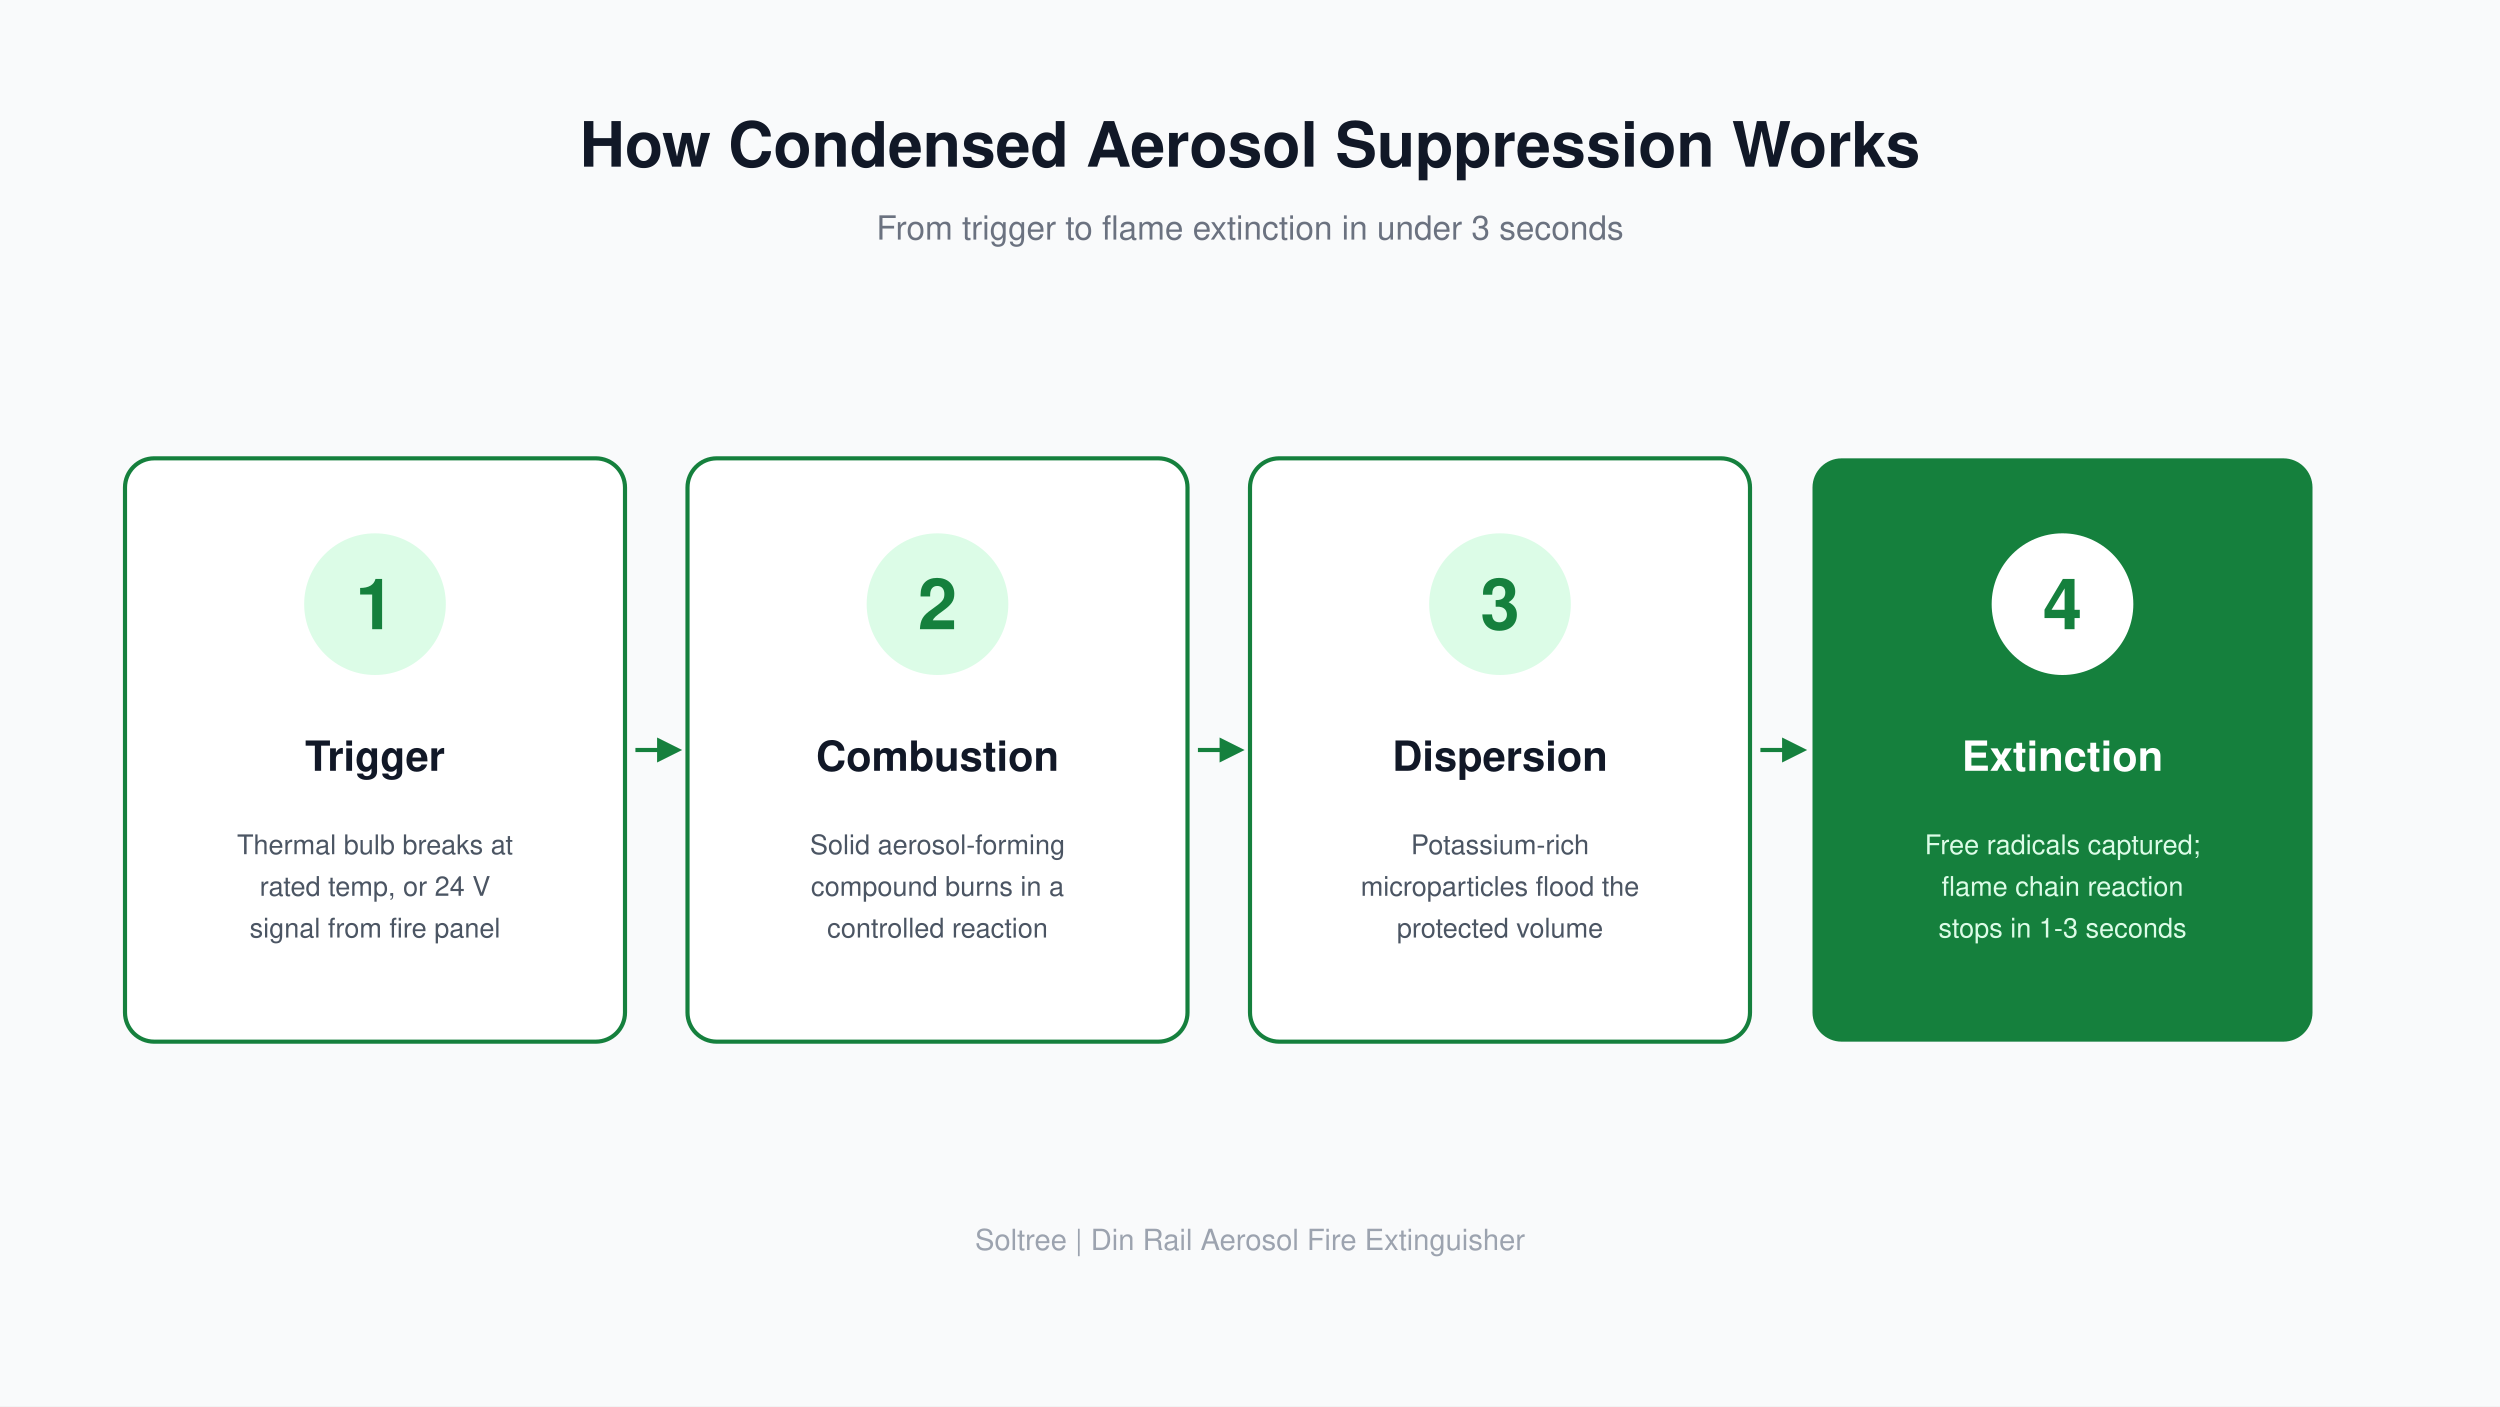
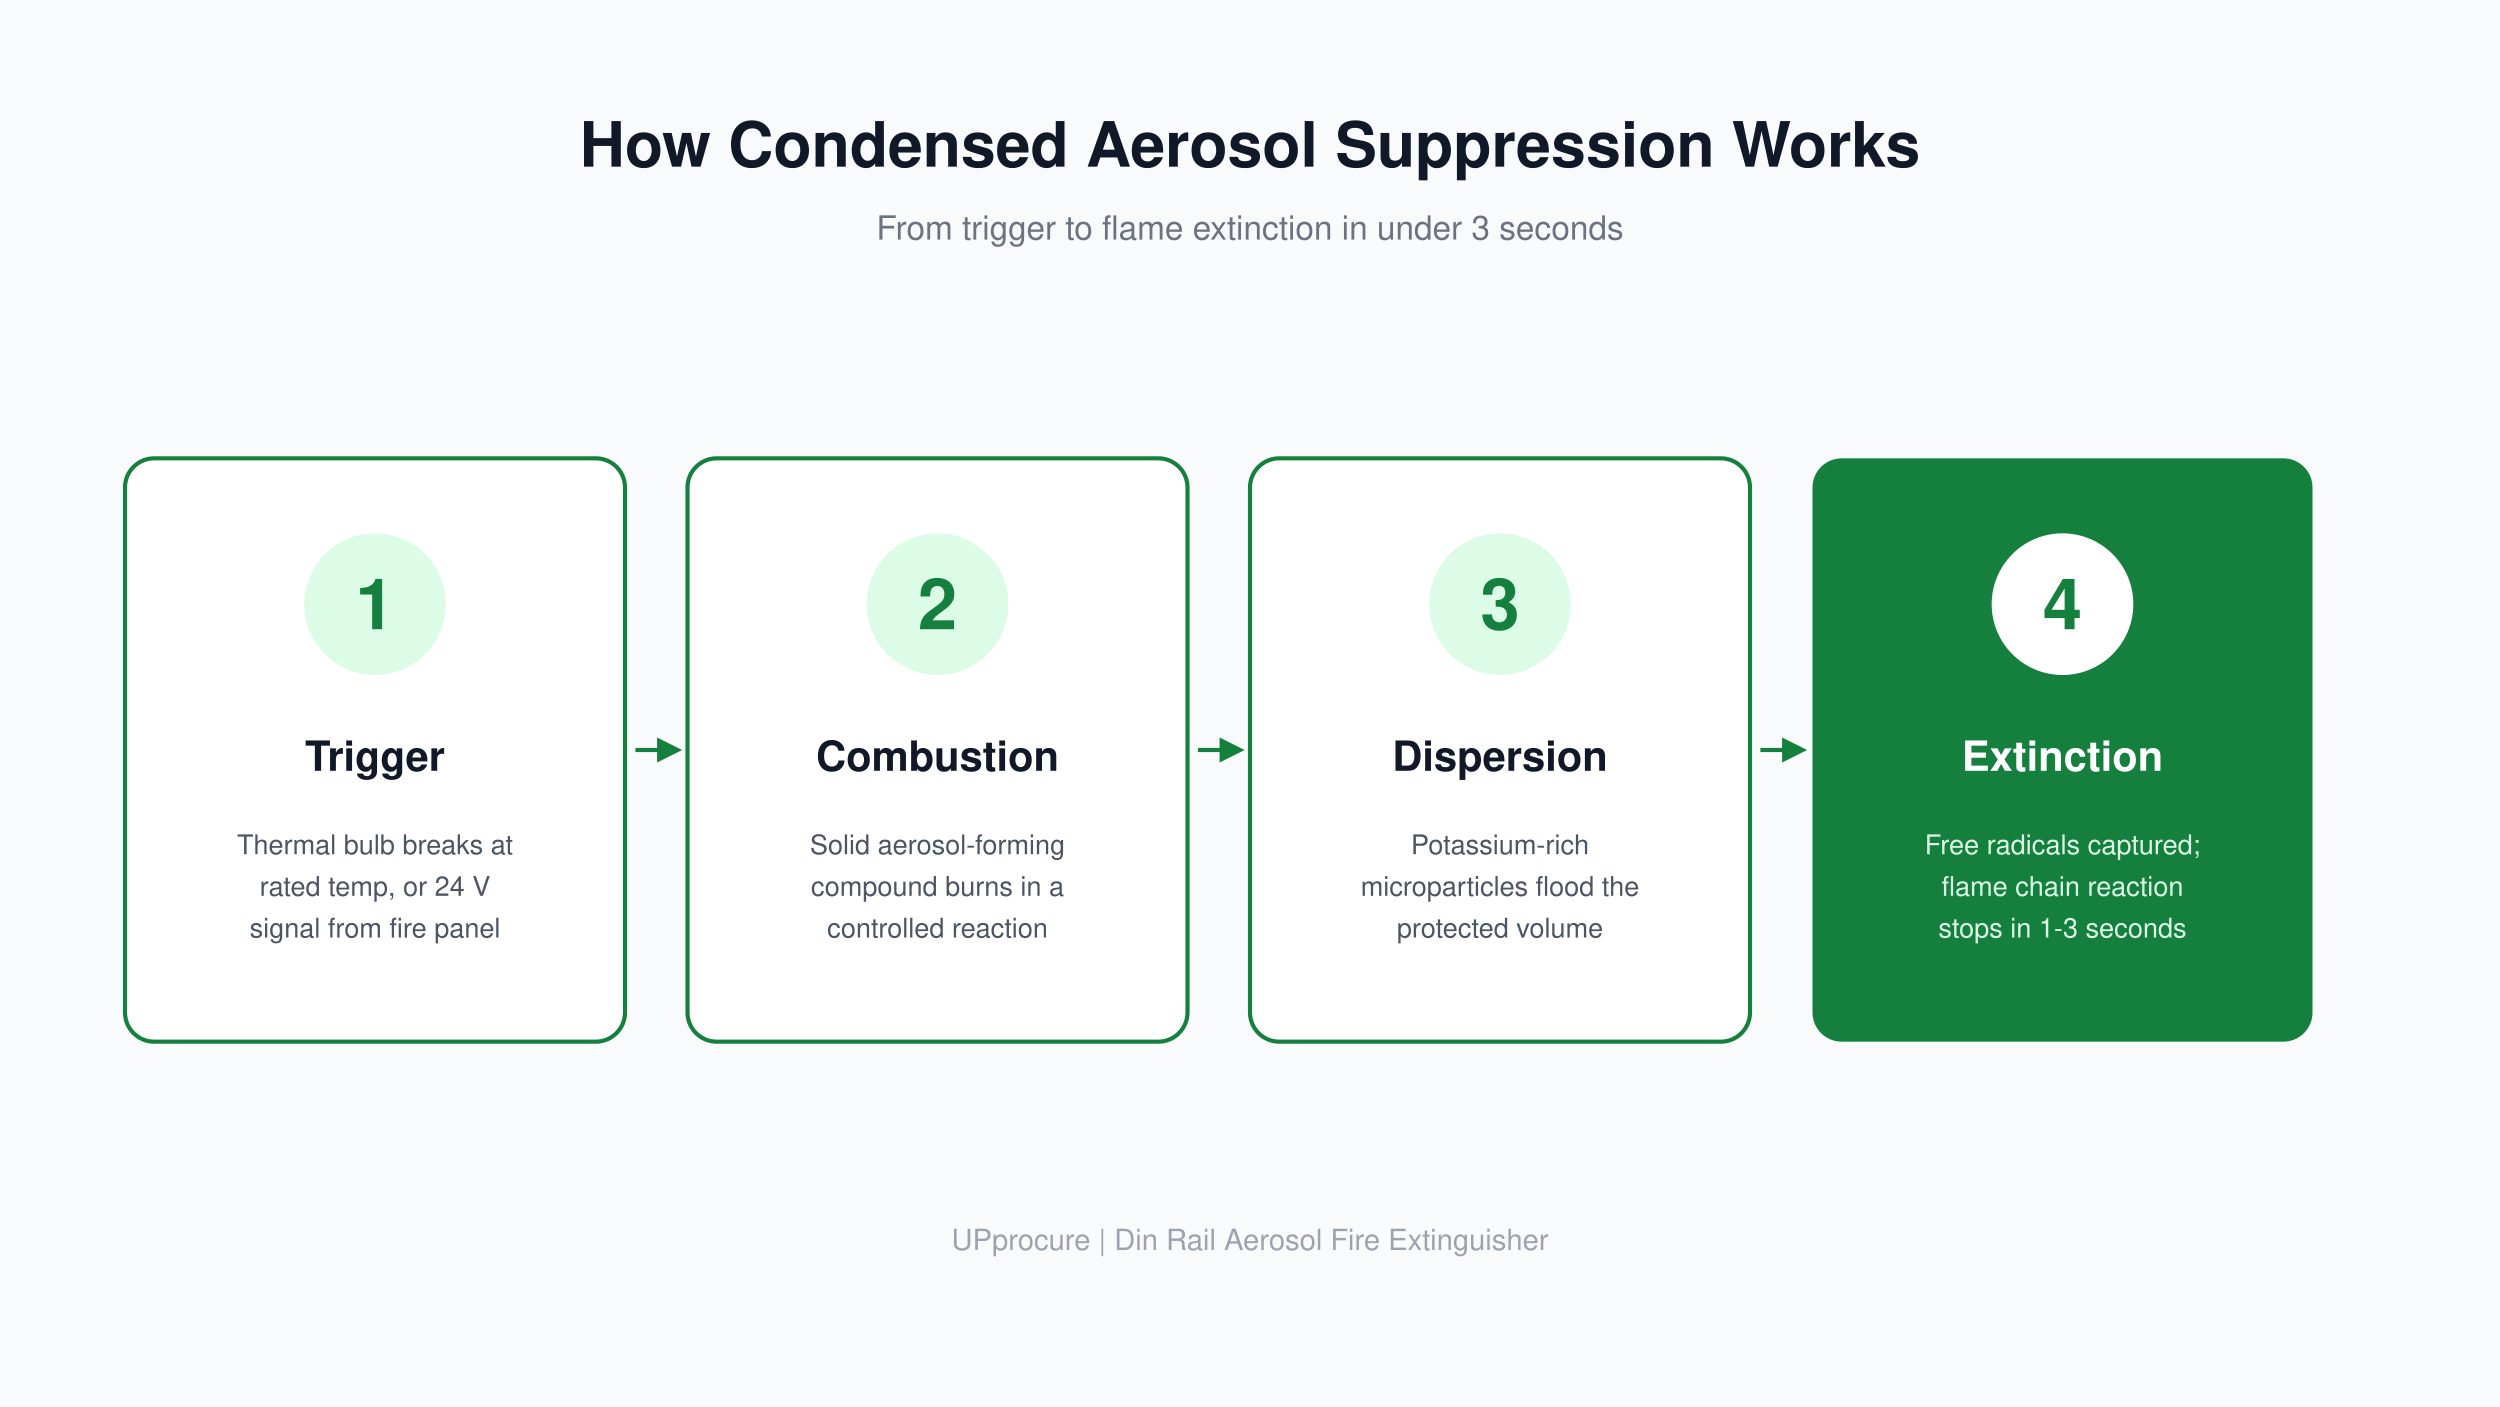
<svg xmlns="http://www.w3.org/2000/svg" viewBox="0 0 1200 675" preserveAspectRatio="xMidYMid meet" font-family="-apple-system, BlinkMacSystemFont, 'Segoe UI', Helvetica, Arial, sans-serif">
  <rect width="1200" height="675" fill="#f9fafb" />
  <text x="600" y="80" text-anchor="middle" font-size="30" font-weight="700" fill="#111827">How Condensed Aerosol Suppression Works</text>
  <text x="600" y="115" text-anchor="middle" font-size="16" fill="#6b7280">From trigger to flame extinction in under 3 seconds</text>
  <g transform="translate(60, 220)">
    <rect width="240" height="280" rx="14" fill="#ffffff" stroke="#15803d" stroke-width="2" />
    <circle cx="120" cy="70" r="34" fill="#dcfce7" />
    <text x="120" y="82" text-anchor="middle" font-size="34" font-weight="800" fill="#15803d">1</text>
    <text x="120" y="150" text-anchor="middle" font-size="20" font-weight="700" fill="#111827">Trigger</text>
    <text x="120" y="190" text-anchor="middle" font-size="13" fill="#4b5563">Thermal bulb breaks at</text>
    <text x="120" y="210" text-anchor="middle" font-size="13" fill="#4b5563">rated temp, or 24 V</text>
    <text x="120" y="230" text-anchor="middle" font-size="13" fill="#4b5563">signal from fire panel</text>
  </g>
  <g transform="translate(330, 220)">
    <rect width="240" height="280" rx="14" fill="#ffffff" stroke="#15803d" stroke-width="2" />
    <circle cx="120" cy="70" r="34" fill="#dcfce7" />
    <text x="120" y="82" text-anchor="middle" font-size="34" font-weight="800" fill="#15803d">2</text>
    <text x="120" y="150" text-anchor="middle" font-size="20" font-weight="700" fill="#111827">Combustion</text>
    <text x="120" y="190" text-anchor="middle" font-size="13" fill="#4b5563">Solid aerosol-forming</text>
    <text x="120" y="210" text-anchor="middle" font-size="13" fill="#4b5563">compound burns in a</text>
    <text x="120" y="230" text-anchor="middle" font-size="13" fill="#4b5563">controlled reaction</text>
  </g>
  <g transform="translate(600, 220)">
    <rect width="240" height="280" rx="14" fill="#ffffff" stroke="#15803d" stroke-width="2" />
    <circle cx="120" cy="70" r="34" fill="#dcfce7" />
    <text x="120" y="82" text-anchor="middle" font-size="34" font-weight="800" fill="#15803d">3</text>
    <text x="120" y="150" text-anchor="middle" font-size="20" font-weight="700" fill="#111827">Dispersion</text>
    <text x="120" y="190" text-anchor="middle" font-size="13" fill="#4b5563">Potassium-rich</text>
    <text x="120" y="210" text-anchor="middle" font-size="13" fill="#4b5563">microparticles flood the</text>
    <text x="120" y="230" text-anchor="middle" font-size="13" fill="#4b5563">protected volume</text>
  </g>
  <g transform="translate(870, 220)">
    <rect width="240" height="280" rx="14" fill="#15803d" />
    <circle cx="120" cy="70" r="34" fill="#ffffff" />
    <text x="120" y="82" text-anchor="middle" font-size="34" font-weight="800" fill="#15803d">4</text>
    <text x="120" y="150" text-anchor="middle" font-size="20" font-weight="700" fill="#ffffff">Extinction</text>
    <text x="120" y="190" text-anchor="middle" font-size="13" fill="#dcfce7">Free radicals captured;</text>
    <text x="120" y="210" text-anchor="middle" font-size="13" fill="#dcfce7">flame chain reaction</text>
    <text x="120" y="230" text-anchor="middle" font-size="13" fill="#dcfce7">stops in 1-3 seconds</text>
  </g>
  <g stroke="#15803d" stroke-width="2" fill="none">
    <path d="M 305 360 L 325 360" marker-end="url(#arrow)" />
    <path d="M 575 360 L 595 360" marker-end="url(#arrow)" />
    <path d="M 845 360 L 865 360" marker-end="url(#arrow)" />
  </g>
  <defs>
    <marker id="arrow" viewBox="0 0 10 10" refX="8" refY="5" markerWidth="6" markerHeight="6" orient="auto-start-reverse">
      <path d="M 0 0 L 10 5 L 0 10 z" fill="#15803d" />
    </marker>
  </defs>
-   <text x="600" y="600" text-anchor="middle" font-size="14" fill="#9ca3af">Soltree | Din Rail Aerosol Fire Extinguisher</text>
+   <text x="600" y="600" text-anchor="middle" font-size="14" fill="#9ca3af">UPprocure | Din Rail Aerosol Fire Extinguisher</text>
</svg>
